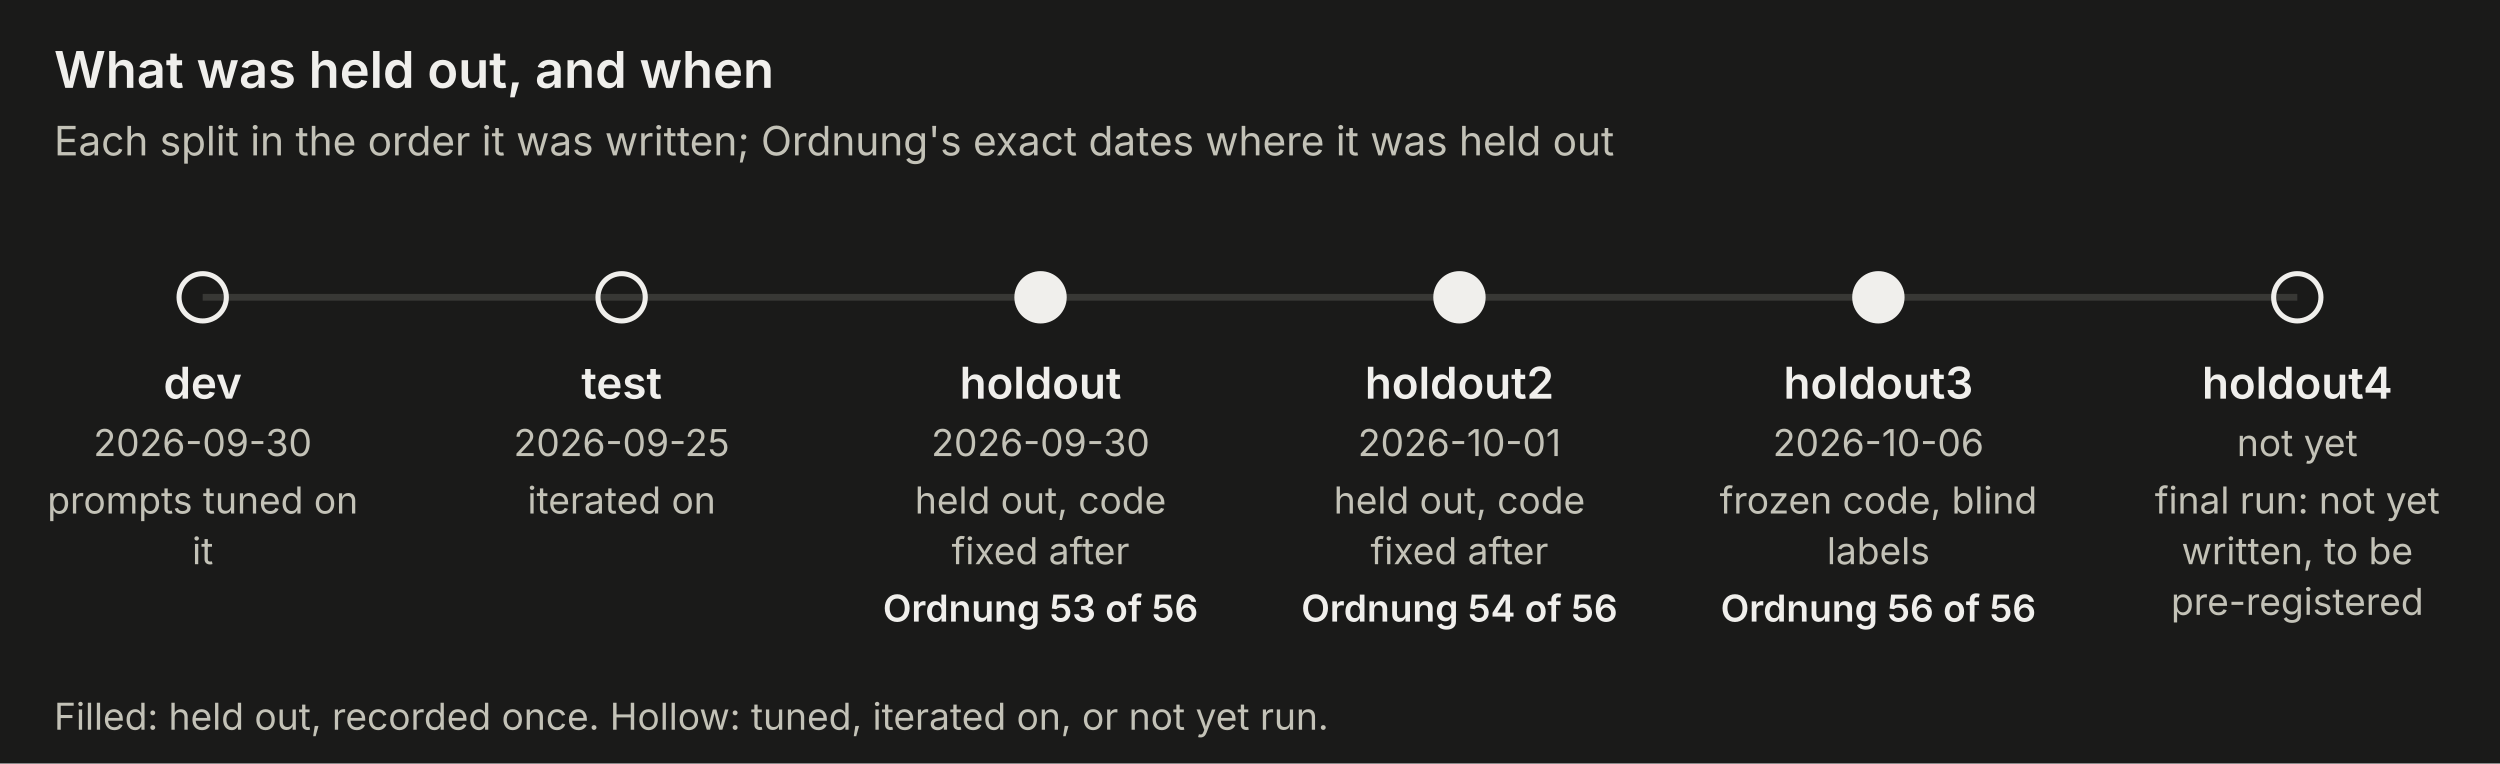
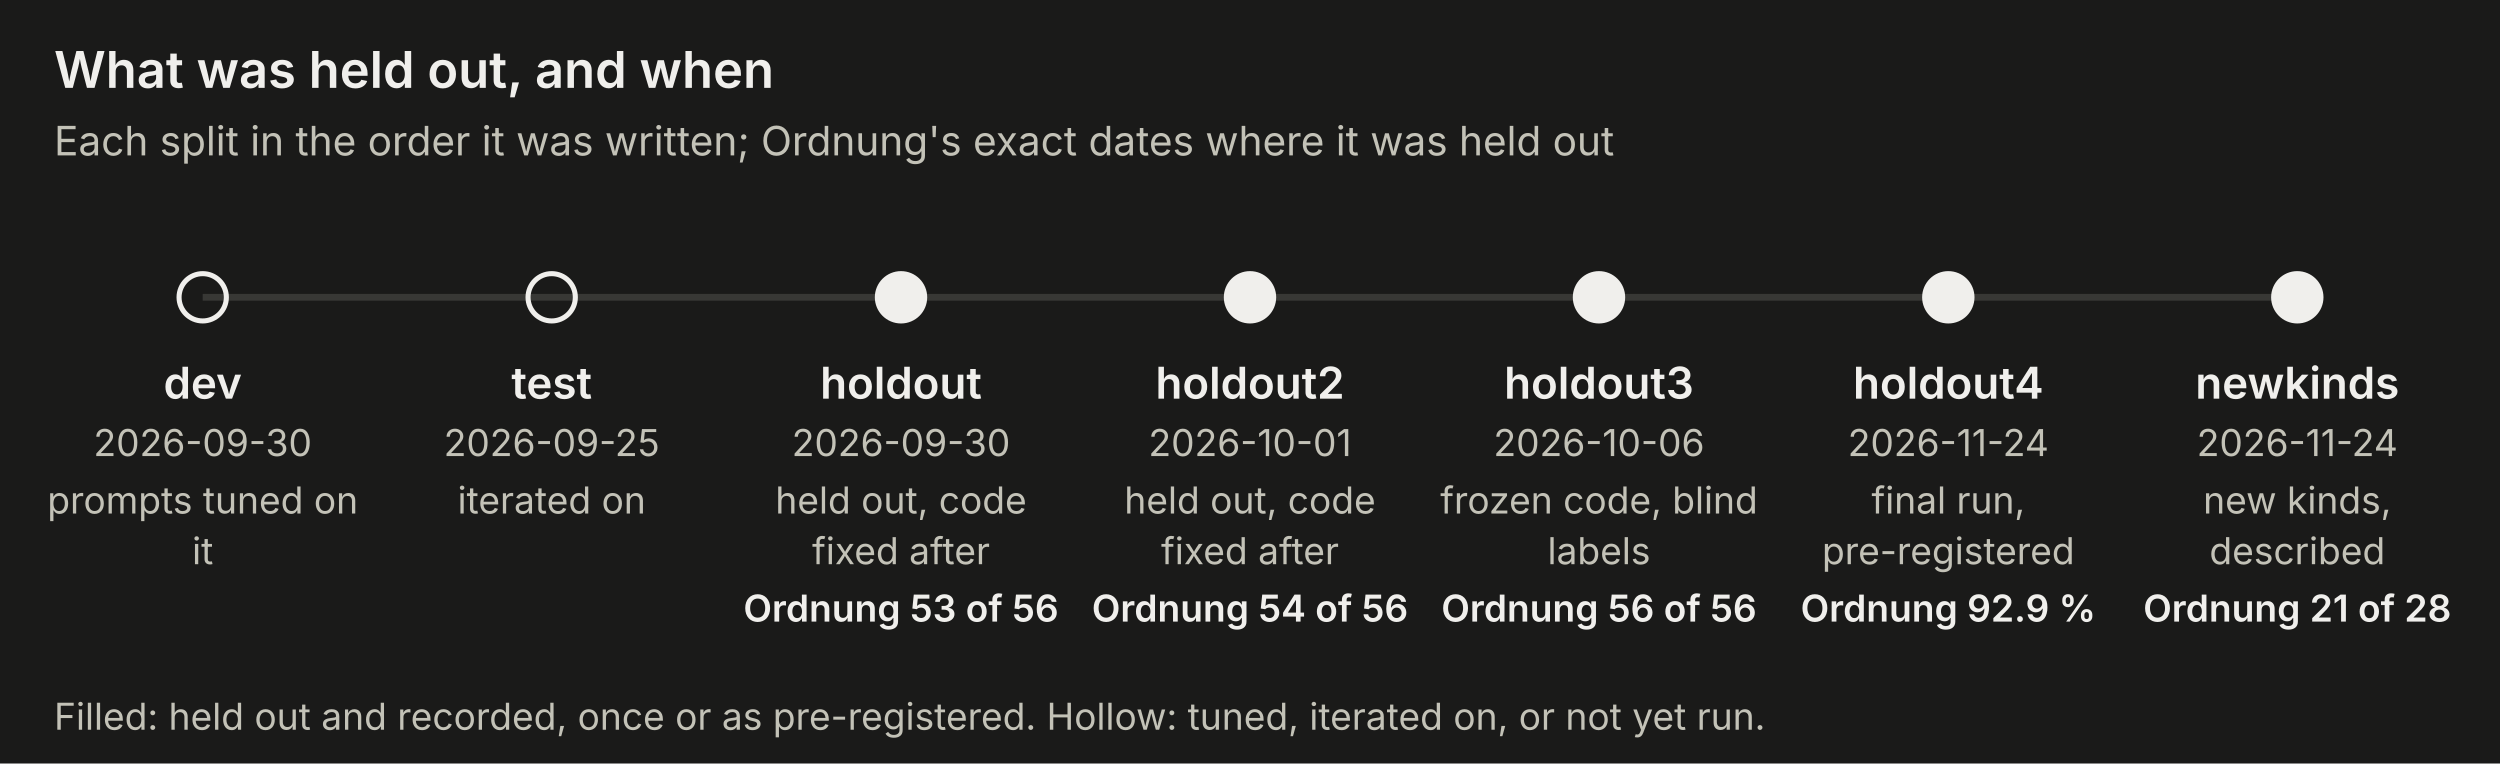
<svg xmlns="http://www.w3.org/2000/svg" width="740" height="226" viewBox="0 0 740 226" role="img" aria-labelledby="timeline-dark-w-t timeline-dark-w-d" font-family="Inter, -apple-system, 'Segoe UI', Helvetica, Arial, sans-serif">
  <rect width="740" height="226" style="fill:#1a1a19" />
  <text x="16" y="26" style="fill:#f0efec" font-size="15" font-weight="600" text-anchor="start">What was held out, and when</text>
  <text x="16" y="46" style="fill:#c3c2b7" font-size="12" font-weight="400" text-anchor="start">Each split in the order it was written; Ordnung's exact dates where it was held out</text>
  <line x1="60" y1="88" x2="680" y2="88" style="stroke:#383835;stroke-width:2" />
  <circle cx="60" cy="88" r="7" style="fill:none;stroke:#f0efec;stroke-width:1.5" />
  <text x="60" y="118" style="fill:#f0efec" font-size="13" font-weight="600" text-anchor="middle">dev</text>
  <text x="60" y="135" style="fill:#c3c2b7" font-size="11" font-weight="400" text-anchor="middle">2026-09-30</text>
  <text x="60" y="152" style="fill:#c3c2b7" font-size="11" font-weight="400" text-anchor="middle">prompts tuned on</text>
  <text x="60" y="167" style="fill:#c3c2b7" font-size="11" font-weight="400" text-anchor="middle">it</text>
-   <circle cx="184" cy="88" r="7" style="fill:none;stroke:#f0efec;stroke-width:1.5" />
-   <text x="184" y="118" style="fill:#f0efec" font-size="13" font-weight="600" text-anchor="middle">test</text>
-   <text x="184" y="135" style="fill:#c3c2b7" font-size="11" font-weight="400" text-anchor="middle">2026-09-25</text>
-   <text x="184" y="152" style="fill:#c3c2b7" font-size="11" font-weight="400" text-anchor="middle">iterated on</text>
-   <circle cx="308" cy="88" r="7" style="fill:#f0efec;stroke:#f0efec;stroke-width:1.5" />
-   <text x="308" y="118" style="fill:#f0efec" font-size="13" font-weight="600" text-anchor="middle">holdout</text>
-   <text x="308" y="135" style="fill:#c3c2b7" font-size="11" font-weight="400" text-anchor="middle">2026-09-30</text>
-   <text x="308" y="152" style="fill:#c3c2b7" font-size="11" font-weight="400" text-anchor="middle">held out, code</text>
-   <text x="308" y="167" style="fill:#c3c2b7" font-size="11" font-weight="400" text-anchor="middle">fixed after</text>
-   <text x="308" y="184" style="fill:#f0efec" font-size="11" font-weight="600" text-anchor="middle">Ordnung 53 of 56</text>
-   <circle cx="432" cy="88" r="7" style="fill:#f0efec;stroke:#f0efec;stroke-width:1.5" />
-   <text x="432" y="118" style="fill:#f0efec" font-size="13" font-weight="600" text-anchor="middle">holdout2</text>
-   <text x="432" y="135" style="fill:#c3c2b7" font-size="11" font-weight="400" text-anchor="middle">2026-10-01</text>
-   <text x="432" y="152" style="fill:#c3c2b7" font-size="11" font-weight="400" text-anchor="middle">held out, code</text>
-   <text x="432" y="167" style="fill:#c3c2b7" font-size="11" font-weight="400" text-anchor="middle">fixed after</text>
-   <text x="432" y="184" style="fill:#f0efec" font-size="11" font-weight="600" text-anchor="middle">Ordnung 54 of 56</text>
-   <circle cx="556" cy="88" r="7" style="fill:#f0efec;stroke:#f0efec;stroke-width:1.5" />
-   <text x="556" y="118" style="fill:#f0efec" font-size="13" font-weight="600" text-anchor="middle">holdout3</text>
-   <text x="556" y="135" style="fill:#c3c2b7" font-size="11" font-weight="400" text-anchor="middle">2026-10-06</text>
-   <text x="556" y="152" style="fill:#c3c2b7" font-size="11" font-weight="400" text-anchor="middle">frozen code, blind</text>
-   <text x="556" y="167" style="fill:#c3c2b7" font-size="11" font-weight="400" text-anchor="middle">labels</text>
-   <text x="556" y="184" style="fill:#f0efec" font-size="11" font-weight="600" text-anchor="middle">Ordnung 56 of 56</text>
-   <circle cx="680" cy="88" r="7" style="fill:none;stroke:#f0efec;stroke-width:1.5" />
-   <text x="680" y="118" style="fill:#f0efec" font-size="13" font-weight="600" text-anchor="middle">holdout4</text>
-   <text x="680" y="135" style="fill:#c3c2b7" font-size="11" font-weight="400" text-anchor="middle">not yet</text>
-   <text x="680" y="152" style="fill:#c3c2b7" font-size="11" font-weight="400" text-anchor="middle">final run: not yet</text>
-   <text x="680" y="167" style="fill:#c3c2b7" font-size="11" font-weight="400" text-anchor="middle">written, to be</text>
-   <text x="680" y="182" style="fill:#c3c2b7" font-size="11" font-weight="400" text-anchor="middle">pre-registered</text>
-   <text x="16" y="216" style="fill:#c3c2b7" font-size="11" font-weight="400" text-anchor="start">Filled: held out, recorded once. Hollow: tuned, iterated on, or not yet run.</text>
+   <circle cx="163.3" cy="88" r="7" style="fill:none;stroke:#f0efec;stroke-width:1.5" />
+   <text x="163.3" y="118" style="fill:#f0efec" font-size="13" font-weight="600" text-anchor="middle">test</text>
+   <text x="163.3" y="135" style="fill:#c3c2b7" font-size="11" font-weight="400" text-anchor="middle">2026-09-25</text>
+   <text x="163.3" y="152" style="fill:#c3c2b7" font-size="11" font-weight="400" text-anchor="middle">iterated on</text>
+   <circle cx="266.7" cy="88" r="7" style="fill:#f0efec;stroke:#f0efec;stroke-width:1.5" />
+   <text x="266.7" y="118" style="fill:#f0efec" font-size="13" font-weight="600" text-anchor="middle">holdout</text>
+   <text x="266.7" y="135" style="fill:#c3c2b7" font-size="11" font-weight="400" text-anchor="middle">2026-09-30</text>
+   <text x="266.7" y="152" style="fill:#c3c2b7" font-size="11" font-weight="400" text-anchor="middle">held out, code</text>
+   <text x="266.7" y="167" style="fill:#c3c2b7" font-size="11" font-weight="400" text-anchor="middle">fixed after</text>
+   <text x="266.7" y="184" style="fill:#f0efec" font-size="11" font-weight="600" text-anchor="middle">Ordnung 53 of 56</text>
+   <circle cx="370" cy="88" r="7" style="fill:#f0efec;stroke:#f0efec;stroke-width:1.5" />
+   <text x="370" y="118" style="fill:#f0efec" font-size="13" font-weight="600" text-anchor="middle">holdout2</text>
+   <text x="370" y="135" style="fill:#c3c2b7" font-size="11" font-weight="400" text-anchor="middle">2026-10-01</text>
+   <text x="370" y="152" style="fill:#c3c2b7" font-size="11" font-weight="400" text-anchor="middle">held out, code</text>
+   <text x="370" y="167" style="fill:#c3c2b7" font-size="11" font-weight="400" text-anchor="middle">fixed after</text>
+   <text x="370" y="184" style="fill:#f0efec" font-size="11" font-weight="600" text-anchor="middle">Ordnung 54 of 56</text>
+   <circle cx="473.3" cy="88" r="7" style="fill:#f0efec;stroke:#f0efec;stroke-width:1.5" />
+   <text x="473.3" y="118" style="fill:#f0efec" font-size="13" font-weight="600" text-anchor="middle">holdout3</text>
+   <text x="473.3" y="135" style="fill:#c3c2b7" font-size="11" font-weight="400" text-anchor="middle">2026-10-06</text>
+   <text x="473.3" y="152" style="fill:#c3c2b7" font-size="11" font-weight="400" text-anchor="middle">frozen code, blind</text>
+   <text x="473.3" y="167" style="fill:#c3c2b7" font-size="11" font-weight="400" text-anchor="middle">labels</text>
+   <text x="473.3" y="184" style="fill:#f0efec" font-size="11" font-weight="600" text-anchor="middle">Ordnung 56 of 56</text>
+   <circle cx="576.7" cy="88" r="7" style="fill:#f0efec;stroke:#f0efec;stroke-width:1.5" />
+   <text x="576.7" y="118" style="fill:#f0efec" font-size="13" font-weight="600" text-anchor="middle">holdout4</text>
+   <text x="576.7" y="135" style="fill:#c3c2b7" font-size="11" font-weight="400" text-anchor="middle">2026-11-24</text>
+   <text x="576.7" y="152" style="fill:#c3c2b7" font-size="11" font-weight="400" text-anchor="middle">final run,</text>
+   <text x="576.7" y="167" style="fill:#c3c2b7" font-size="11" font-weight="400" text-anchor="middle">pre-registered</text>
+   <text x="576.7" y="184" style="fill:#f0efec" font-size="11" font-weight="600" text-anchor="middle">Ordnung 92.9 %</text>
+   <circle cx="680" cy="88" r="7" style="fill:#f0efec;stroke:#f0efec;stroke-width:1.5" />
+   <text x="680" y="118" style="fill:#f0efec" font-size="13" font-weight="600" text-anchor="middle">newkinds</text>
+   <text x="680" y="135" style="fill:#c3c2b7" font-size="11" font-weight="400" text-anchor="middle">2026-11-24</text>
+   <text x="680" y="152" style="fill:#c3c2b7" font-size="11" font-weight="400" text-anchor="middle">new kinds,</text>
+   <text x="680" y="167" style="fill:#c3c2b7" font-size="11" font-weight="400" text-anchor="middle">described</text>
+   <text x="680" y="184" style="fill:#f0efec" font-size="11" font-weight="600" text-anchor="middle">Ordnung 21 of 28</text>
+   <text x="16" y="216" style="fill:#c3c2b7" font-size="11" font-weight="400" text-anchor="start">Filled: held out and recorded, once or as pre-registered. Hollow: tuned, iterated on, or not yet run.</text>
</svg>
